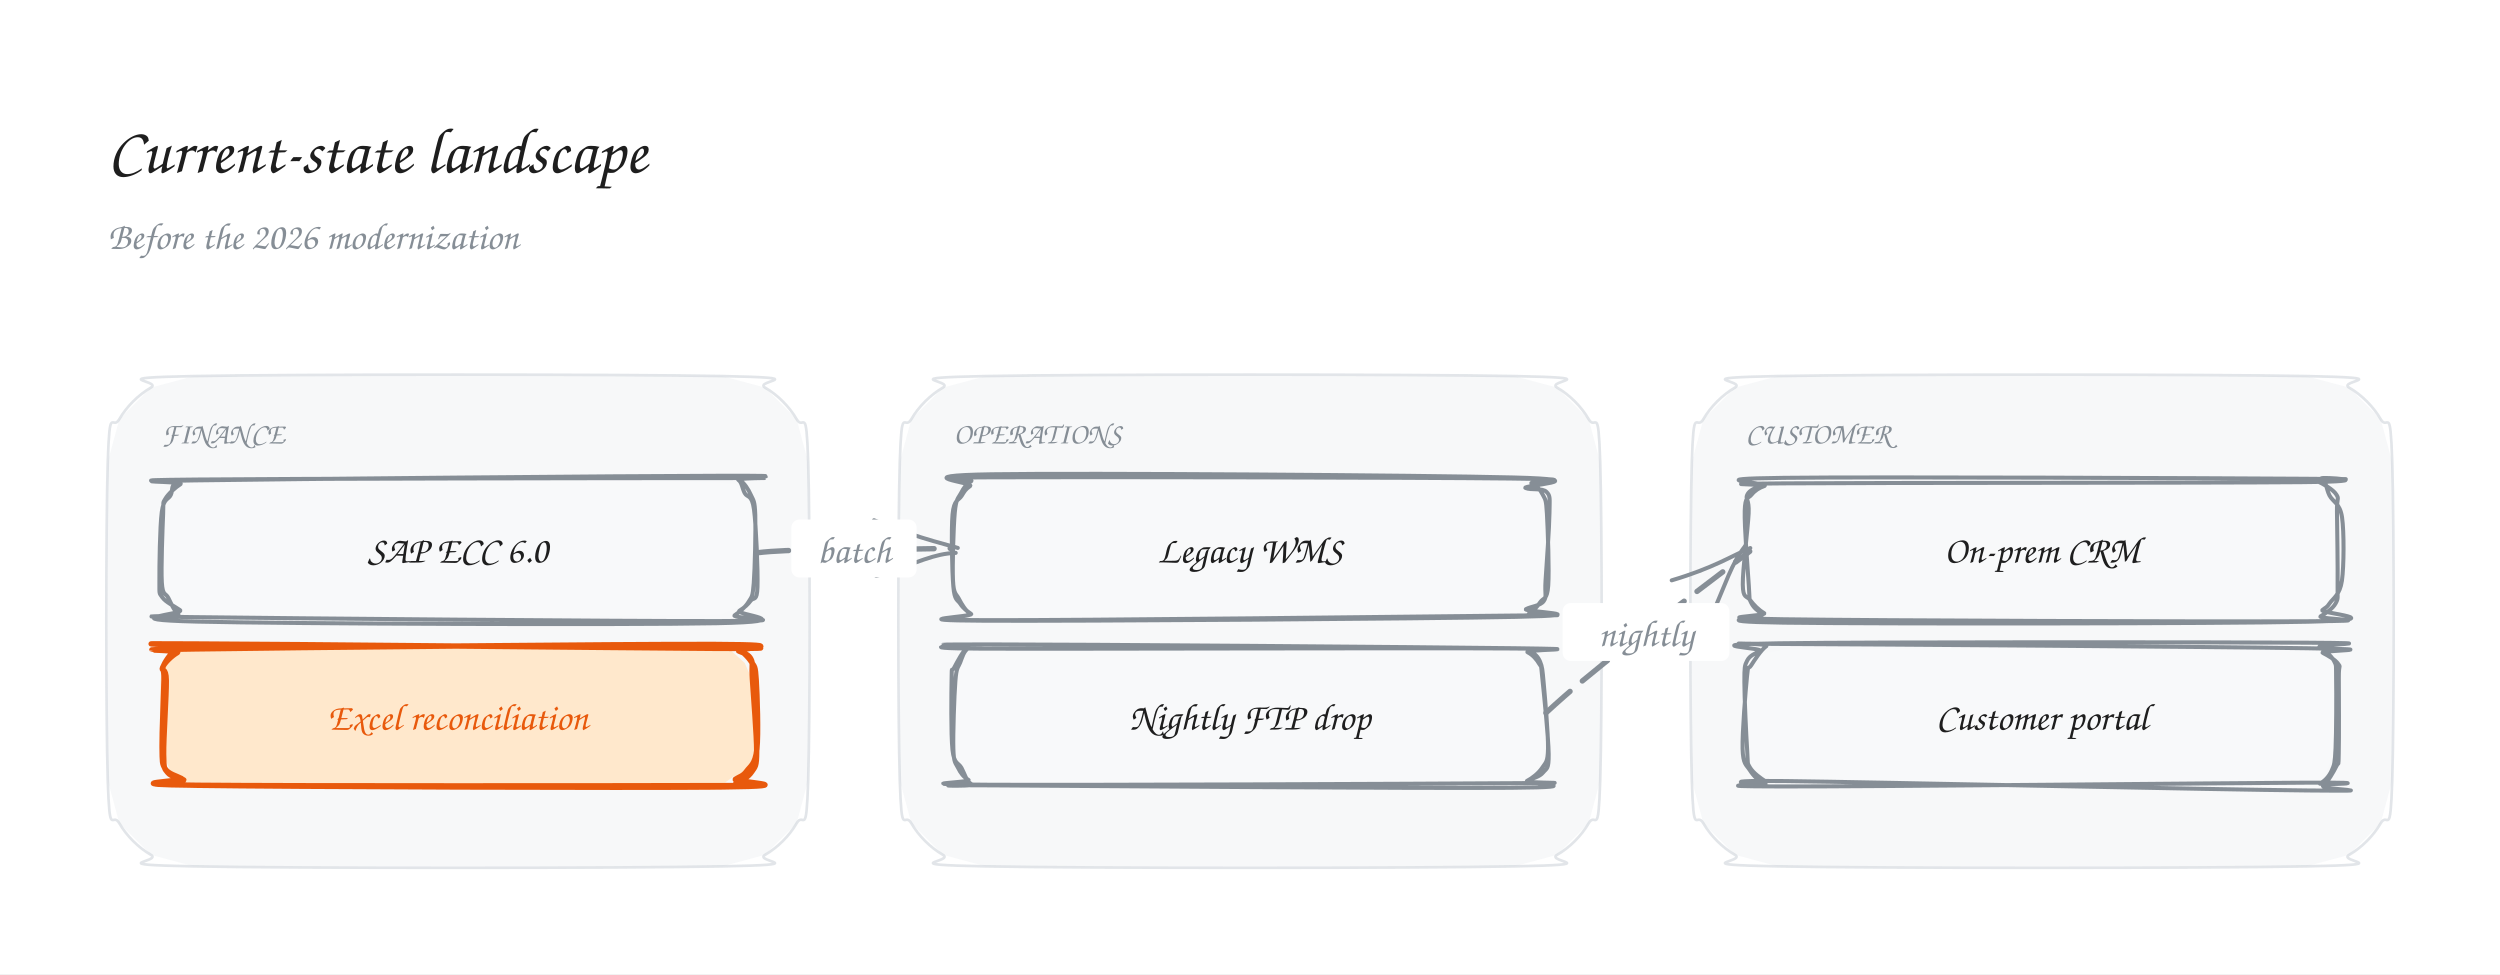
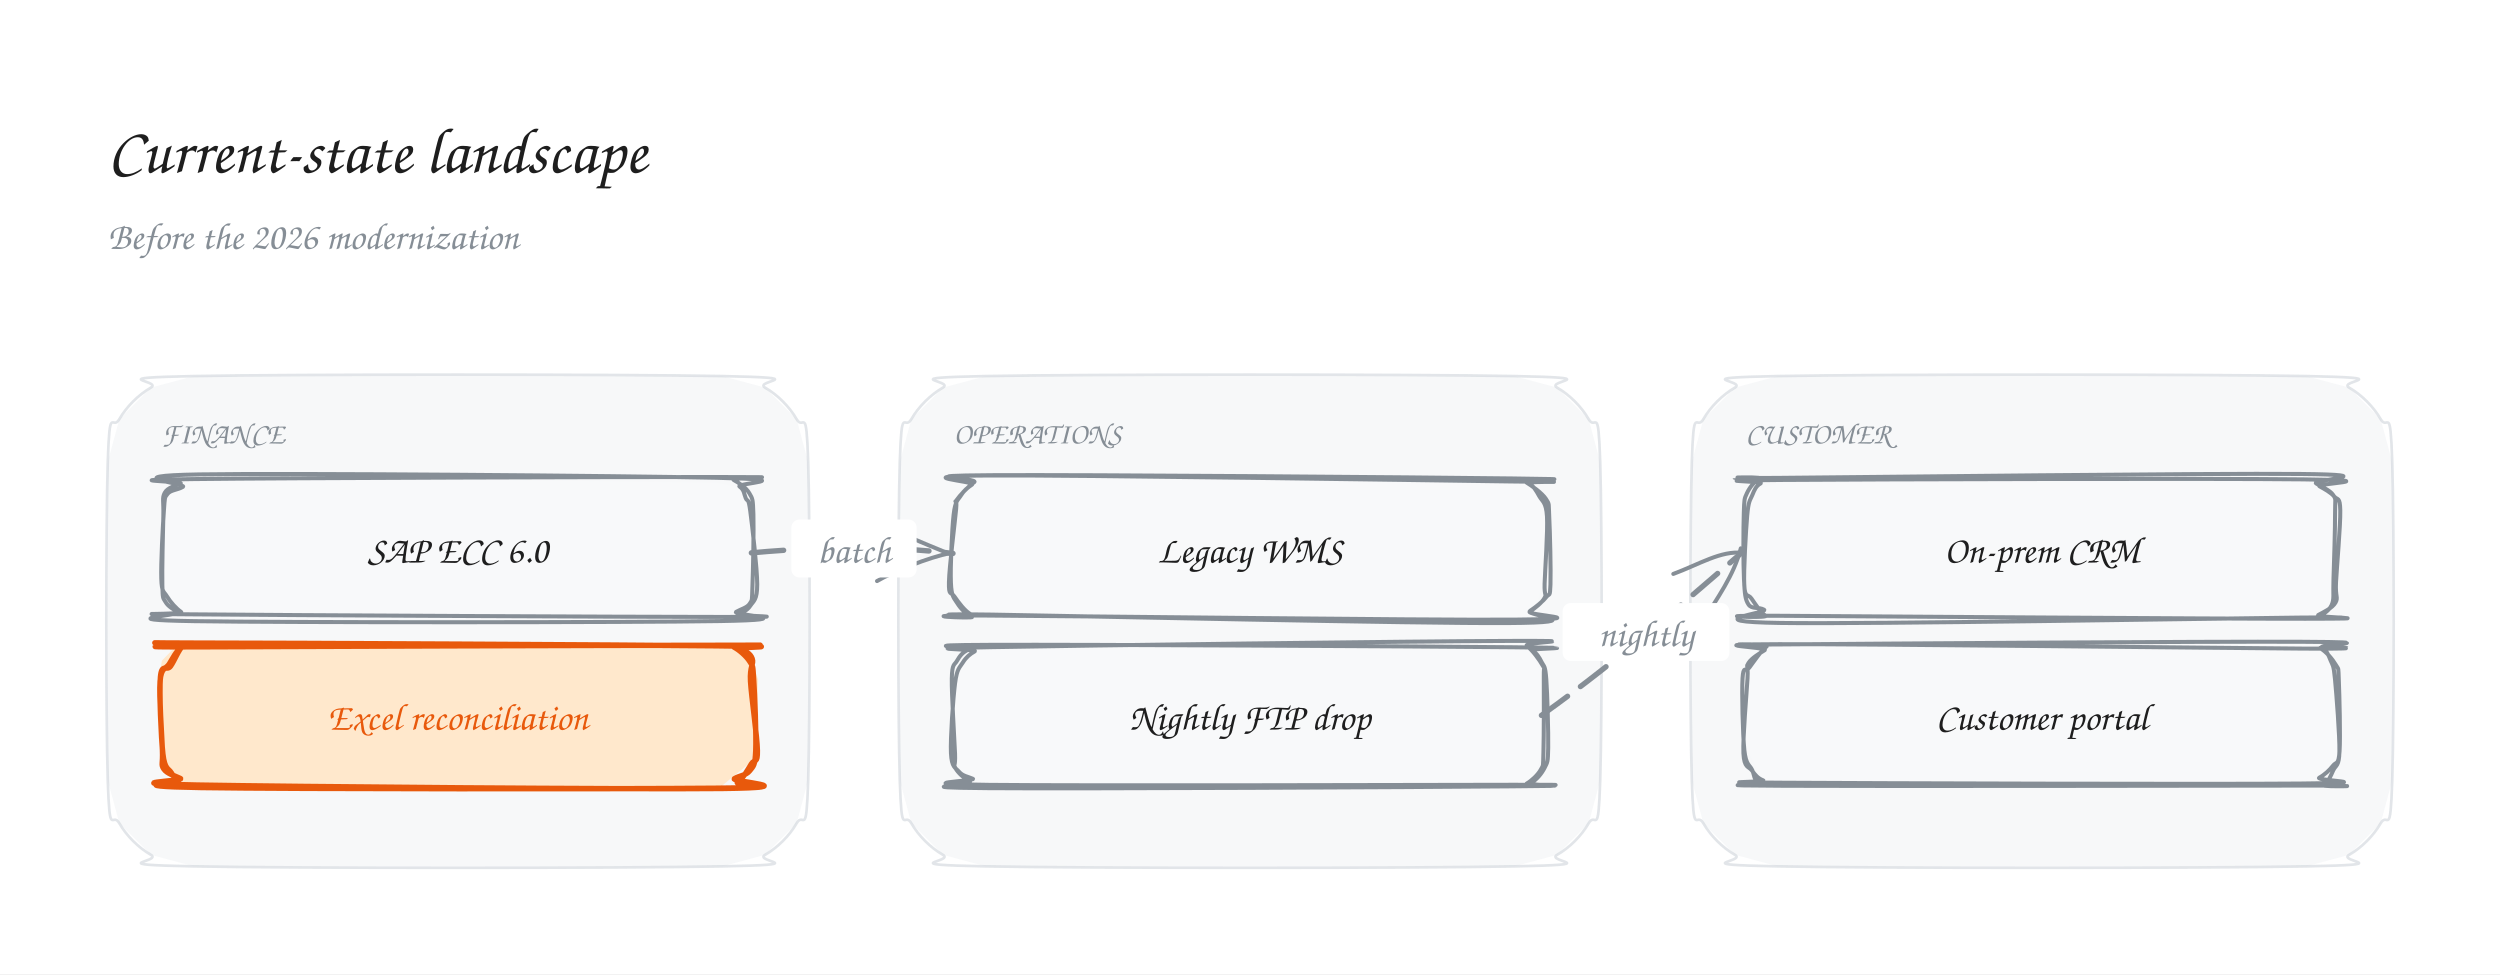
<svg xmlns="http://www.w3.org/2000/svg" width="928.00" height="361.60" viewBox="0 0 928.00 361.60">
  <rect width="928.00" height="361.60" fill="#ffffff" />
  <path d="M 268.00 139.60 L 284.00 143.89 L 295.71 155.60 L 300.00 171.60 L 300.00 289.60 L 295.71 305.60 L 284.00 317.31 L 268.00 321.60 L 72.00 321.60 L 56.00 317.31 L 44.29 305.60 L 40.00 289.60 L 40.00 171.60 L 44.29 155.60 L 56.00 143.89 L 72.00 139.60 Z" fill="#f1f3f5" stroke="none" opacity="0.60" />
  <path d="M 268.00 139.60 C 303.33 140.31, 279.38 141.22, 284.00 143.89 C 288.62 146.55, 293.05 150.98, 295.71 155.60 C 298.38 160.22, 299.29 149.27, 300.00 171.60 C 300.71 193.93, 300.71 267.27, 300.00 289.60 C 299.29 311.93, 298.38 300.98, 295.71 305.60 C 293.05 310.22, 288.62 314.65, 284.00 317.31 C 279.38 319.98, 303.33 320.89, 268.00 321.60 C 232.67 322.31, 107.33 322.31, 72.00 321.60 C 36.67 320.89, 60.62 319.98, 56.00 317.31 C 51.38 314.65, 46.95 310.22, 44.29 305.60 C 41.62 300.98, 40.71 311.93, 40.00 289.60 C 39.29 267.27, 39.29 193.93, 40.00 171.60 C 40.71 149.27, 41.62 160.22, 44.29 155.60 C 46.95 150.98, 51.38 146.55, 56.00 143.89 C 60.62 141.22, 36.67 140.31, 72.00 139.60 C 107.33 138.89, 232.67 138.89, 268.00 139.60 M 268.00 139.60 C 303.33 140.31, 279.38 141.22, 284.00 143.89 C 288.62 146.55, 293.05 150.98, 295.71 155.60 C 298.38 160.22, 299.29 149.27, 300.00 171.60 C 300.71 193.93, 300.71 267.27, 300.00 289.60 C 299.29 311.93, 298.38 300.98, 295.71 305.60 C 293.05 310.22, 288.62 314.65, 284.00 317.31 C 279.38 319.98, 303.33 320.89, 268.00 321.60 C 232.67 322.31, 107.33 322.31, 72.00 321.60 C 36.67 320.89, 60.62 319.98, 56.00 317.31 C 51.38 314.65, 46.95 310.22, 44.29 305.60 C 41.62 300.98, 40.71 311.93, 40.00 289.60 C 39.29 267.27, 39.29 193.93, 40.00 171.60 C 40.71 149.27, 41.62 160.22, 44.29 155.60 C 46.95 150.98, 51.38 146.55, 56.00 143.89 C 60.62 141.22, 36.67 140.31, 72.00 139.60 C 107.33 138.89, 232.67 138.89, 268.00 139.60" stroke="#ced4da" stroke-width="1.0" fill="none" stroke-linecap="round" stroke-linejoin="round" opacity="0.60" />
-   <path d="M 266.38 179.08 L 272.97 179.75 L 277.98 185.29 L 281.20 189.87 L 281.54 216.93 L 279.65 224.83 L 272.50 225.89 L 267.61 228.13 L 72.03 230.29 L 66.64 227.56 L 63.06 225.04 L 58.04 215.10 L 58.28 189.26 L 62.85 183.53 L 65.60 178.34 L 73.90 175.86 Z" fill="#f8f9fa" stroke="none" opacity="1.00" />
-   <path d="M 268.01 176.60 C 301.72 176.57, 272.74 176.96, 274.52 178.14 C 276.31 179.32, 277.73 181.51, 278.70 183.68 C 279.67 185.85, 280.17 185.69, 280.36 191.15 C 280.54 196.62, 280.21 211.10, 279.79 216.47 C 279.38 221.85, 279.05 221.42, 277.87 223.41 C 276.68 225.40, 274.44 227.23, 272.68 228.42 C 270.92 229.61, 300.74 230.43, 267.32 230.54 C 233.90 230.65, 105.68 229.52, 72.16 229.08 C 38.63 228.64, 67.78 229.10, 66.16 227.90 C 64.55 226.71, 63.48 223.86, 62.47 221.91 C 61.45 219.95, 60.39 221.35, 60.07 216.18 C 59.75 211.00, 60.33 196.05, 60.55 190.88 C 60.76 185.70, 60.29 187.01, 61.37 185.15 C 62.45 183.29, 65.20 180.85, 67.02 179.71 C 68.83 178.57, 38.76 178.84, 72.26 178.32 C 105.76 177.80, 234.30 176.63, 268.01 176.60 M 267.92 177.47 C 301.42 177.49, 272.61 177.18, 274.03 178.11 C 275.45 179.03, 275.46 181.20, 276.43 183.03 C 277.41 184.87, 279.09 183.30, 279.88 189.11 C 280.67 194.92, 281.38 212.26, 281.18 217.90 C 280.98 223.55, 279.78 221.51, 278.66 222.98 C 277.54 224.45, 276.57 225.34, 274.45 226.73 C 272.33 228.12, 299.49 230.67, 265.94 231.34 C 232.39 232.01, 106.34 231.55, 73.16 230.74 C 39.97 229.93, 69.00 227.98, 66.84 226.48 C 64.69 224.98, 61.53 223.55, 60.25 221.74 C 58.97 219.92, 59.20 220.86, 59.17 215.59 C 59.13 210.31, 59.34 195.39, 60.05 190.08 C 60.75 184.77, 62.55 185.52, 63.38 183.75 C 64.21 181.99, 63.43 180.44, 65.03 179.48 C 66.64 178.52, 39.20 178.33, 73.02 178.00 C 106.83 177.66, 234.42 177.45, 267.92 177.47" stroke="#868e96" stroke-width="1.5" fill="none" stroke-linecap="round" stroke-linejoin="round" opacity="1.00" />
-   <path d="M 266.73 239.86 L 271.54 241.67 L 276.42 246.07 L 279.45 252.92 L 281.66 278.22 L 279.69 286.79 L 272.40 288.16 L 265.26 293.26 L 71.28 290.46 L 67.43 290.12 L 63.64 287.07 L 59.17 276.87 L 59.58 252.66 L 61.14 245.37 L 65.37 240.68 L 71.78 239.21 Z" fill="#ffe8cc" stroke="none" opacity="1.00" />
-   <path d="M 266.41 240.68 C 299.88 240.91, 270.93 239.57, 273.01 240.40 C 275.08 241.23, 277.59 243.65, 278.88 245.64 C 280.16 247.64, 280.36 246.98, 280.71 252.39 C 281.06 257.80, 281.55 272.47, 280.95 278.12 C 280.35 283.76, 278.45 284.42, 277.12 286.28 C 275.79 288.13, 274.45 288.29, 272.96 289.26 C 271.48 290.24, 301.54 291.74, 268.19 292.11 C 234.84 292.48, 106.30 292.00, 72.84 291.49 C 39.38 290.97, 69.35 290.01, 67.43 289.00 C 65.51 287.98, 62.55 287.31, 61.34 285.40 C 60.13 283.48, 60.24 282.99, 60.16 277.50 C 60.09 272.01, 60.77 257.53, 60.87 252.45 C 60.97 247.36, 59.87 249.03, 60.75 246.98 C 61.62 244.93, 64.24 241.48, 66.14 240.16 C 68.05 238.84, 38.81 238.96, 72.19 239.04 C 105.57 239.13, 232.95 240.46, 266.41 240.68 M 265.35 239.22 C 298.97 239.36, 272.03 240.77, 274.26 241.68 C 276.50 242.59, 277.94 242.94, 278.78 244.69 C 279.62 246.43, 278.94 246.46, 279.29 252.18 C 279.64 257.89, 280.92 273.28, 280.88 279.00 C 280.84 284.71, 280.36 284.50, 279.06 286.48 C 277.76 288.46, 275.16 290.02, 273.08 290.88 C 271.01 291.73, 299.93 291.52, 266.61 291.62 C 233.29 291.72, 106.26 291.83, 73.18 291.48 C 40.11 291.12, 69.98 290.26, 68.16 289.47 C 66.34 288.69, 63.48 288.37, 62.24 286.78 C 61.00 285.20, 60.83 285.66, 60.74 279.96 C 60.66 274.26, 61.80 257.94, 61.73 252.58 C 61.67 247.21, 59.68 249.48, 60.37 247.75 C 61.05 246.03, 63.82 243.38, 65.86 242.24 C 67.89 241.09, 39.32 241.39, 72.57 240.88 C 105.82 240.38, 231.74 239.09, 265.35 239.22" stroke="#e8590c" stroke-width="2.0" fill="none" stroke-linecap="round" stroke-linejoin="round" opacity="1.00" />
+   <path d="M 265.98 179.20 L 273.96 180.85 L 277.94 184.76 L 281.52 190.09 L 281.60 216.85 L 276.85 222.85 L 274.03 227.90 L 268.13 230.67 L 71.10 228.99 L 67.94 228.72 L 61.52 222.39 L 60.68 217.79 L 60.91 191.00 L 60.57 182.90 L 67.15 180.36 L 73.75 176.67 Z" fill="#f8f9fa" stroke="none" opacity="1.00" />
+   <path d="M 267.00 177.07 C 300.39 177.13, 270.50 177.17, 272.36 178.18 C 274.22 179.18, 276.95 180.97, 278.16 183.09 C 279.38 185.21, 279.47 185.10, 279.66 190.87 C 279.85 196.65, 279.53 212.21, 279.30 217.74 C 279.08 223.27, 279.32 222.50, 278.31 224.07 C 277.30 225.64, 275.09 226.06, 273.23 227.14 C 271.38 228.22, 300.71 229.97, 267.18 230.54 C 233.64 231.11, 105.56 231.12, 72.02 230.57 C 38.49 230.02, 67.73 228.42, 65.97 227.23 C 64.21 226.04, 62.40 225.11, 61.45 223.45 C 60.49 221.79, 60.40 222.59, 60.26 217.27 C 60.13 211.96, 60.48 197.29, 60.63 191.56 C 60.78 185.84, 60.08 184.94, 61.15 182.93 C 62.22 180.92, 65.22 180.34, 67.04 179.49 C 68.86 178.64, 38.73 178.23, 72.06 177.83 C 105.39 177.42, 233.62 177.01, 267.00 177.07 M 265.93 177.35 C 299.35 178.10, 272.71 179.35, 274.53 180.61 C 276.34 181.88, 276.17 183.42, 276.83 184.94 C 277.50 186.46, 277.79 184.40, 278.50 189.72 C 279.21 195.05, 281.08 211.06, 281.08 216.92 C 281.08 222.78, 279.72 223.03, 278.50 224.88 C 277.29 226.73, 275.46 227.35, 273.81 228.04 C 272.17 228.73, 302.27 229.01, 268.65 229.01 C 235.04 229.02, 105.71 228.37, 72.14 228.05 C 38.57 227.74, 68.91 228.23, 67.22 227.13 C 65.53 226.03, 63.25 223.49, 62.02 221.44 C 60.80 219.39, 60.06 220.12, 59.87 214.82 C 59.67 209.52, 60.44 194.91, 60.83 189.66 C 61.22 184.41, 61.03 184.81, 62.21 183.32 C 63.38 181.82, 65.94 181.91, 67.91 180.71 C 69.87 179.50, 40.99 176.66, 73.99 176.10 C 106.99 175.54, 232.51 176.60, 265.93 177.35" stroke="#868e96" stroke-width="1.5" fill="none" stroke-linecap="round" stroke-linejoin="round" opacity="1.00" />
+   <path d="M 267.32 239.74 L 275.49 242.11 L 278.71 245.04 L 281.40 252.15 L 280.81 278.60 L 278.16 283.36 L 271.52 288.77 L 266.63 292.82 L 72.22 292.80 L 66.74 289.55 L 61.81 285.48 L 60.92 280.51 L 58.78 252.52 L 60.12 245.21 L 64.59 240.62 L 73.87 239.05 Z" fill="#ffe8cc" stroke="none" opacity="1.00" />
+   <path d="M 266.55 239.52 C 299.65 239.53, 270.45 239.19, 272.41 240.20 C 274.37 241.20, 277.07 243.55, 278.30 245.54 C 279.53 247.52, 279.40 246.56, 279.77 252.09 C 280.14 257.62, 280.77 273.06, 280.52 278.73 C 280.27 284.40, 279.60 284.40, 278.28 286.12 C 276.96 287.84, 274.31 287.96, 272.60 289.05 C 270.90 290.15, 301.30 292.30, 268.07 292.69 C 234.84 293.08, 106.74 292.02, 73.23 291.40 C 39.71 290.78, 69.05 289.96, 66.97 288.96 C 64.90 287.97, 61.90 287.16, 60.78 285.41 C 59.67 283.66, 60.51 283.89, 60.29 278.47 C 60.06 273.04, 59.00 258.18, 59.42 252.85 C 59.85 247.51, 61.53 248.51, 62.84 246.45 C 64.14 244.39, 65.43 241.54, 67.25 240.48 C 69.08 239.43, 40.58 240.27, 73.80 240.11 C 107.01 239.95, 233.45 239.50, 266.55 239.52 M 265.70 239.73 C 299.24 240.09, 272.18 240.07, 274.43 240.86 C 276.68 241.66, 278.53 242.50, 279.22 244.51 C 279.91 246.52, 278.26 247.22, 278.58 252.91 C 278.91 258.60, 281.09 273.54, 281.15 278.64 C 281.21 283.74, 280.16 281.56, 278.93 283.52 C 277.70 285.47, 275.99 288.84, 273.77 290.36 C 271.55 291.87, 298.79 292.25, 265.60 292.58 C 232.42 292.91, 107.87 292.87, 74.66 292.34 C 41.45 291.81, 68.20 290.35, 66.35 289.42 C 64.50 288.50, 64.54 288.39, 63.55 286.79 C 62.57 285.19, 61.14 285.75, 60.47 279.85 C 59.80 273.94, 59.07 256.78, 59.54 251.35 C 60.02 245.93, 61.91 249.25, 63.31 247.29 C 64.72 245.34, 66.32 241.05, 67.97 239.62 C 69.61 238.19, 40.22 238.69, 73.18 238.71 C 106.13 238.72, 232.16 239.37, 265.70 239.73" stroke="#e8590c" stroke-width="2.0" fill="none" stroke-linecap="round" stroke-linejoin="round" opacity="1.00" />
  <path d="M 562.00 139.60 L 578.00 143.89 L 589.71 155.60 L 594.00 171.60 L 594.00 289.60 L 589.71 305.60 L 578.00 317.31 L 562.00 321.60 L 366.00 321.60 L 350.00 317.31 L 338.29 305.60 L 334.00 289.60 L 334.00 171.60 L 338.29 155.60 L 350.00 143.89 L 366.00 139.60 Z" fill="#f1f3f5" stroke="none" opacity="0.60" />
  <path d="M 562.00 139.60 C 597.33 140.31, 573.38 141.22, 578.00 143.89 C 582.62 146.55, 587.05 150.98, 589.71 155.60 C 592.38 160.22, 593.29 149.27, 594.00 171.60 C 594.71 193.93, 594.71 267.27, 594.00 289.60 C 593.29 311.93, 592.38 300.98, 589.71 305.60 C 587.05 310.22, 582.62 314.65, 578.00 317.31 C 573.38 319.98, 597.33 320.89, 562.00 321.60 C 526.67 322.31, 401.33 322.31, 366.00 321.60 C 330.67 320.89, 354.62 319.98, 350.00 317.31 C 345.38 314.65, 340.95 310.22, 338.29 305.60 C 335.62 300.98, 334.71 311.93, 334.00 289.60 C 333.29 267.27, 333.29 193.93, 334.00 171.60 C 334.71 149.27, 335.62 160.22, 338.29 155.60 C 340.95 150.98, 345.38 146.55, 350.00 143.89 C 354.62 141.22, 330.67 140.31, 366.00 139.60 C 401.33 138.89, 526.67 138.89, 562.00 139.60 M 562.00 139.60 C 597.33 140.31, 573.38 141.22, 578.00 143.89 C 582.62 146.55, 587.05 150.98, 589.71 155.60 C 592.38 160.22, 593.29 149.27, 594.00 171.60 C 594.71 193.93, 594.71 267.27, 594.00 289.60 C 593.29 311.93, 592.38 300.98, 589.71 305.60 C 587.05 310.22, 582.62 314.65, 578.00 317.31 C 573.38 319.98, 597.33 320.89, 562.00 321.60 C 526.67 322.31, 401.33 322.31, 366.00 321.60 C 330.67 320.89, 354.62 319.98, 350.00 317.31 C 345.38 314.65, 340.95 310.22, 338.29 305.60 C 335.62 300.98, 334.71 311.93, 334.00 289.60 C 333.29 267.27, 333.29 193.93, 334.00 171.60 C 334.71 149.27, 335.62 160.22, 338.29 155.60 C 340.95 150.98, 345.38 146.55, 350.00 143.89 C 354.62 141.22, 330.67 140.31, 366.00 139.60 C 401.33 138.89, 526.67 138.89, 562.00 139.60" stroke="#ced4da" stroke-width="1.0" fill="none" stroke-linecap="round" stroke-linejoin="round" opacity="0.60" />
-   <path d="M 562.58 176.09 L 569.13 177.56 L 573.55 184.44 L 573.74 190.52 L 572.87 216.70 L 571.44 224.43 L 569.03 228.34 L 559.98 229.69 L 365.60 229.15 L 361.76 228.12 L 355.22 223.94 L 355.22 214.89 L 353.69 189.84 L 356.91 185.14 L 359.32 178.40 L 367.50 177.38 Z" fill="#f8f9fa" stroke="none" opacity="1.00" />
-   <path d="M 560.14 177.62 C 593.57 178.00, 566.43 178.44, 568.52 179.45 C 570.61 180.45, 571.74 181.78, 572.69 183.67 C 573.64 185.56, 573.89 185.16, 574.22 190.79 C 574.55 196.41, 575.11 211.94, 574.70 217.40 C 574.29 222.85, 572.97 221.75, 571.76 223.50 C 570.55 225.26, 569.02 227.10, 567.42 227.93 C 565.81 228.77, 595.64 228.11, 562.13 228.49 C 528.61 228.87, 400.00 230.31, 366.33 230.21 C 332.67 230.11, 361.84 229.19, 360.12 227.88 C 358.40 226.57, 357.05 224.42, 355.99 222.35 C 354.93 220.27, 354.01 220.78, 353.75 215.43 C 353.49 210.09, 353.92 195.68, 354.41 190.29 C 354.90 184.90, 355.68 185.03, 356.70 183.08 C 357.72 181.13, 358.67 179.59, 360.54 178.61 C 362.41 177.62, 334.65 177.34, 367.92 177.18 C 401.19 177.01, 526.71 177.24, 560.14 177.62 M 561.89 177.24 C 594.91 178.09, 564.24 180.25, 566.27 181.14 C 568.30 182.03, 572.58 181.06, 574.06 182.59 C 575.55 184.11, 575.23 184.78, 575.17 190.26 C 575.11 195.74, 574.07 210.00, 573.71 215.48 C 573.35 220.96, 574.25 221.36, 573.03 223.13 C 571.82 224.90, 568.15 225.14, 566.43 226.12 C 564.71 227.09, 596.22 228.26, 562.71 228.98 C 529.21 229.69, 399.09 230.60, 365.38 230.41 C 331.67 230.23, 361.96 228.93, 360.48 227.88 C 358.99 226.84, 357.58 225.87, 356.48 224.16 C 355.37 222.45, 354.35 223.17, 353.87 217.63 C 353.39 212.08, 353.07 196.49, 353.59 190.90 C 354.10 185.30, 355.88 185.81, 356.96 184.06 C 358.05 182.32, 358.24 181.76, 360.11 180.42 C 361.98 179.09, 334.55 176.58, 368.18 176.05 C 401.82 175.52, 528.88 176.39, 561.89 177.24" stroke="#868e96" stroke-width="1.5" fill="none" stroke-linecap="round" stroke-linejoin="round" opacity="1.00" />
-   <path d="M 562.93 241.44 L 568.36 242.16 L 571.46 247.83 L 575.01 252.30 L 572.75 280.32 L 573.43 286.89 L 566.79 291.76 L 559.31 290.76 L 366.56 290.43 L 360.94 291.23 L 356.08 284.64 L 354.60 280.02 L 352.43 252.13 L 354.60 247.91 L 361.16 242.11 L 367.31 240.09 Z" fill="#f8f9fa" stroke="none" opacity="1.00" />
-   <path d="M 562.14 240.62 C 595.71 241.07, 566.57 241.03, 568.16 241.86 C 569.75 242.70, 570.88 243.66, 571.69 245.64 C 572.50 247.61, 572.54 248.35, 573.03 253.71 C 573.52 259.08, 574.72 272.63, 574.63 277.84 C 574.53 283.05, 573.77 282.97, 572.47 284.98 C 571.16 286.99, 568.69 288.93, 566.80 289.88 C 564.91 290.84, 594.50 290.48, 561.14 290.72 C 527.78 290.95, 400.26 291.50, 366.65 291.29 C 333.03 291.08, 361.31 290.52, 359.47 289.47 C 357.64 288.42, 356.55 286.91, 355.62 285.00 C 354.69 283.10, 354.05 283.38, 353.89 278.01 C 353.72 272.65, 354.21 258.15, 354.64 252.81 C 355.06 247.47, 355.60 248.00, 356.41 245.97 C 357.21 243.93, 357.74 241.72, 359.46 240.59 C 361.18 239.46, 332.95 239.19, 366.73 239.20 C 400.51 239.20, 528.57 240.18, 562.14 240.62 M 559.67 240.71 C 593.29 240.93, 565.08 241.15, 567.03 242.11 C 568.99 243.07, 570.48 244.88, 571.39 246.47 C 572.30 248.06, 571.93 246.07, 572.50 251.64 C 573.08 257.22, 574.81 274.07, 574.87 279.92 C 574.92 285.77, 574.13 285.09, 572.82 286.73 C 571.51 288.38, 569.01 288.84, 567.00 289.79 C 564.98 290.74, 593.80 292.14, 560.74 292.43 C 527.68 292.72, 401.99 291.75, 368.65 291.53 C 335.30 291.31, 362.61 292.19, 360.65 291.11 C 358.70 290.03, 358.09 287.19, 356.91 285.05 C 355.72 282.92, 354.17 283.87, 353.56 278.31 C 352.95 272.76, 353.13 256.79, 353.24 251.70 C 353.35 246.62, 353.18 249.73, 354.21 247.79 C 355.25 245.85, 357.57 241.23, 359.43 240.06 C 361.29 238.89, 331.99 240.68, 365.36 240.79 C 398.74 240.90, 526.06 240.49, 559.67 240.71" stroke="#868e96" stroke-width="1.5" fill="none" stroke-linecap="round" stroke-linejoin="round" opacity="1.00" />
+   <path d="M 559.29 179.52 L 567.27 179.53 L 573.07 184.27 L 573.66 191.39 L 572.75 216.36 L 570.94 222.72 L 567.78 229.58 L 559.53 229.83 L 367.62 229.71 L 360.41 227.02 L 357.71 225.07 L 352.53 218.56 L 355.52 189.95 L 356.82 183.28 L 360.00 180.64 L 368.27 175.97 Z" fill="#f8f9fa" stroke="none" opacity="1.00" />
+   <path d="M 560.45 178.71 C 593.82 179.19, 565.57 178.47, 567.39 179.38 C 569.20 180.28, 570.22 182.09, 571.36 184.15 C 572.50 186.20, 573.91 186.28, 574.24 191.69 C 574.57 197.10, 573.52 211.55, 573.36 216.60 C 573.21 221.65, 574.22 220.26, 573.30 222.00 C 572.38 223.75, 569.76 225.73, 567.86 227.06 C 565.96 228.40, 595.52 229.77, 561.92 230.01 C 528.31 230.25, 399.74 228.66, 366.22 228.49 C 332.70 228.32, 362.59 229.74, 360.78 228.99 C 358.98 228.24, 356.70 226.12, 355.40 223.99 C 354.09 221.86, 353.20 221.70, 352.97 216.20 C 352.74 210.71, 353.36 196.41, 353.99 191.02 C 354.62 185.63, 355.59 185.71, 356.73 183.85 C 357.88 181.99, 359.11 181.08, 360.85 179.86 C 362.59 178.63, 333.91 176.69, 367.18 176.50 C 400.44 176.31, 527.08 178.24, 560.45 178.71 M 561.40 177.60 C 594.44 178.04, 564.42 177.75, 566.49 179.01 C 568.57 180.28, 572.41 183.02, 573.84 185.18 C 575.27 187.35, 574.80 186.71, 575.08 192.01 C 575.36 197.32, 575.72 212.07, 575.53 217.01 C 575.34 221.95, 575.20 220.03, 573.94 221.66 C 572.67 223.29, 570.30 225.19, 567.93 226.79 C 565.55 228.40, 592.98 231.06, 559.69 231.28 C 526.40 231.50, 401.39 228.66, 368.21 228.14 C 335.02 227.62, 362.90 229.27, 360.58 228.15 C 358.26 227.03, 355.69 223.46, 354.30 221.44 C 352.91 219.43, 352.15 221.48, 352.25 216.07 C 352.35 210.66, 354.44 194.06, 354.91 188.99 C 355.38 183.92, 353.96 187.32, 355.08 185.65 C 356.20 183.98, 359.43 180.53, 361.63 178.99 C 363.82 177.45, 334.95 176.62, 368.24 176.39 C 401.54 176.16, 528.36 177.17, 561.40 177.60" stroke="#868e96" stroke-width="1.5" fill="none" stroke-linecap="round" stroke-linejoin="round" opacity="1.00" />
+   <path d="M 559.44 239.98 L 569.48 240.43 L 570.30 246.39 L 573.86 252.62 L 572.41 276.87 L 570.76 285.03 L 568.30 291.60 L 562.91 292.85 L 367.43 291.29 L 361.53 288.83 L 356.25 285.70 L 353.81 277.21 L 352.18 251.11 L 356.89 244.31 L 359.10 240.32 L 367.89 237.96 Z" fill="#f8f9fa" stroke="none" opacity="1.00" />
+   <path d="M 561.52 240.26 C 594.94 240.61, 566.85 240.51, 568.64 241.43 C 570.43 242.36, 571.39 244.02, 572.28 245.81 C 573.17 247.59, 573.58 246.84, 573.98 252.14 C 574.38 257.44, 574.79 272.14, 574.69 277.61 C 574.59 283.08, 574.45 282.79, 573.38 284.97 C 572.30 287.14, 570.37 289.49, 568.24 290.64 C 566.11 291.80, 594.22 291.57, 560.61 291.89 C 526.99 292.21, 399.99 292.84, 366.55 292.56 C 333.11 292.28, 361.95 291.46, 359.96 290.21 C 357.98 288.97, 355.55 286.84, 354.64 285.09 C 353.73 283.34, 354.73 285.26, 354.51 279.72 C 354.29 274.18, 353.19 257.59, 353.31 251.85 C 353.44 246.10, 354.24 247.04, 355.26 245.25 C 356.28 243.47, 357.31 242.13, 359.44 241.15 C 361.58 240.17, 334.39 239.51, 368.07 239.36 C 401.75 239.22, 528.09 239.92, 561.52 240.26 M 560.22 237.91 C 593.40 237.83, 564.69 238.24, 566.76 239.76 C 568.83 241.28, 571.58 245.12, 572.63 247.03 C 573.68 248.93, 573.02 245.83, 573.06 251.20 C 573.11 256.56, 573.10 273.48, 572.92 279.22 C 572.73 284.97, 572.99 283.73, 571.95 285.67 C 570.92 287.61, 568.41 289.92, 566.70 290.86 C 564.99 291.80, 594.96 291.23, 561.68 291.31 C 528.41 291.39, 400.48 291.71, 367.06 291.34 C 333.63 290.96, 362.96 289.88, 361.12 289.08 C 359.29 288.27, 357.39 288.10, 356.04 286.51 C 354.68 284.92, 353.25 285.01, 352.99 279.53 C 352.74 274.04, 353.79 259.22, 354.52 253.62 C 355.26 248.03, 356.18 247.92, 357.39 245.95 C 358.61 243.98, 360.10 242.74, 361.82 241.79 C 363.54 240.84, 334.63 240.88, 367.70 240.23 C 400.76 239.59, 527.04 237.99, 560.22 237.91" stroke="#868e96" stroke-width="1.5" fill="none" stroke-linecap="round" stroke-linejoin="round" opacity="1.00" />
  <path d="M 856.00 139.60 L 872.00 143.89 L 883.71 155.60 L 888.00 171.60 L 888.00 289.60 L 883.71 305.60 L 872.00 317.31 L 856.00 321.60 L 660.00 321.60 L 644.00 317.31 L 632.29 305.60 L 628.00 289.60 L 628.00 171.60 L 632.29 155.60 L 644.00 143.89 L 660.00 139.60 Z" fill="#f1f3f5" stroke="none" opacity="0.60" />
  <path d="M 856.00 139.60 C 891.33 140.31, 867.38 141.22, 872.00 143.89 C 876.62 146.55, 881.05 150.98, 883.71 155.60 C 886.38 160.22, 887.29 149.27, 888.00 171.60 C 888.71 193.93, 888.71 267.27, 888.00 289.60 C 887.29 311.93, 886.38 300.98, 883.71 305.60 C 881.05 310.22, 876.62 314.65, 872.00 317.31 C 867.38 319.98, 891.33 320.89, 856.00 321.60 C 820.67 322.31, 695.33 322.31, 660.00 321.60 C 624.67 320.89, 648.62 319.98, 644.00 317.31 C 639.38 314.65, 634.95 310.22, 632.29 305.60 C 629.62 300.98, 628.71 311.93, 628.00 289.60 C 627.29 267.27, 627.29 193.93, 628.00 171.60 C 628.71 149.27, 629.62 160.22, 632.29 155.60 C 634.95 150.98, 639.38 146.55, 644.00 143.89 C 648.62 141.22, 624.67 140.31, 660.00 139.60 C 695.33 138.89, 820.67 138.89, 856.00 139.60 M 856.00 139.60 C 891.33 140.31, 867.38 141.22, 872.00 143.89 C 876.62 146.55, 881.05 150.98, 883.71 155.60 C 886.38 160.22, 887.29 149.27, 888.00 171.60 C 888.71 193.93, 888.71 267.27, 888.00 289.60 C 887.29 311.93, 886.38 300.98, 883.71 305.60 C 881.05 310.22, 876.62 314.65, 872.00 317.31 C 867.38 319.98, 891.33 320.89, 856.00 321.60 C 820.67 322.31, 695.33 322.31, 660.00 321.60 C 624.67 320.89, 648.62 319.98, 644.00 317.31 C 639.38 314.65, 634.95 310.22, 632.29 305.60 C 629.62 300.98, 628.71 311.93, 628.00 289.60 C 627.29 267.27, 627.29 193.93, 628.00 171.60 C 628.71 149.27, 629.62 160.22, 632.29 155.60 C 634.95 150.98, 639.38 146.55, 644.00 143.89 C 648.62 141.22, 624.67 140.31, 660.00 139.60 C 695.33 138.89, 820.67 138.89, 856.00 139.60" stroke="#ced4da" stroke-width="1.0" fill="none" stroke-linecap="round" stroke-linejoin="round" opacity="0.60" />
-   <path d="M 854.30 178.60 L 862.41 178.11 L 867.41 185.84 L 868.86 190.15 L 866.06 216.76 L 867.69 222.50 L 863.22 228.42 L 856.20 229.56 L 662.10 228.07 L 653.54 226.98 L 650.21 221.72 L 648.10 217.57 L 649.35 191.57 L 651.53 185.93 L 655.05 178.04 L 660.82 177.84 Z" fill="#f8f9fa" stroke="none" opacity="1.00" />
-   <path d="M 855.11 177.71 C 888.15 177.94, 858.39 177.74, 860.41 178.71 C 862.43 179.68, 866.05 181.67, 867.23 183.54 C 868.41 185.42, 867.40 184.43, 867.48 189.95 C 867.56 195.48, 867.80 211.04, 867.72 216.70 C 867.64 222.36, 868.06 221.91, 867.01 223.92 C 865.95 225.94, 863.27 227.66, 861.40 228.78 C 859.53 229.90, 889.03 230.44, 855.80 230.62 C 822.58 230.80, 695.56 230.37, 662.06 229.87 C 628.56 229.36, 656.89 228.76, 654.82 227.57 C 652.75 226.38, 650.96 224.48, 649.64 222.73 C 648.33 220.97, 647.01 222.37, 646.92 217.02 C 646.83 211.67, 648.82 196.18, 649.09 190.63 C 649.37 185.07, 647.78 185.43, 648.56 183.69 C 649.34 181.94, 651.50 181.22, 653.77 180.16 C 656.04 179.11, 628.64 177.78, 662.20 177.37 C 695.75 176.96, 822.08 177.49, 855.11 177.71 M 854.15 178.98 C 887.38 178.68, 860.02 176.81, 861.78 177.64 C 863.55 178.46, 863.46 181.53, 864.72 183.93 C 865.99 186.33, 868.61 186.78, 869.37 192.06 C 870.14 197.33, 870.09 210.25, 869.32 215.57 C 868.55 220.88, 865.98 222.13, 864.77 223.94 C 863.56 225.76, 863.38 225.33, 862.06 226.47 C 860.74 227.61, 890.14 230.00, 856.83 230.78 C 823.52 231.56, 695.96 231.60, 662.20 231.13 C 628.45 230.65, 656.30 229.16, 654.27 227.92 C 652.24 226.69, 650.87 225.46, 650.02 223.71 C 649.17 221.95, 649.55 223.08, 649.16 217.39 C 648.76 211.71, 647.47 195.25, 647.64 189.62 C 647.81 184.00, 648.94 185.18, 650.17 183.64 C 651.40 182.10, 652.96 181.09, 655.00 180.39 C 657.05 179.69, 629.24 179.66, 662.44 179.42 C 695.63 179.18, 820.93 179.28, 854.15 178.98" stroke="#868e96" stroke-width="1.5" fill="none" stroke-linecap="round" stroke-linejoin="round" opacity="1.00" />
-   <path d="M 853.50 239.72 L 860.17 240.75 L 865.28 244.83 L 867.51 252.72 L 867.25 279.46 L 864.53 283.81 L 862.66 289.16 L 853.77 292.99 L 660.89 291.80 L 655.45 290.59 L 651.45 286.15 L 646.93 280.23 L 646.07 253.27 L 648.72 245.46 L 654.07 242.59 L 662.53 241.11 Z" fill="#f8f9fa" stroke="none" opacity="1.00" />
-   <path d="M 856.18 238.57 C 889.64 238.80, 859.30 239.03, 861.00 240.15 C 862.69 241.27, 865.34 243.31, 866.37 245.30 C 867.40 247.29, 867.07 246.68, 867.17 252.09 C 867.27 257.50, 867.23 272.09, 866.96 277.75 C 866.68 283.40, 866.50 283.86, 865.53 286.04 C 864.57 288.21, 862.85 290.05, 861.17 290.80 C 859.49 291.55, 888.79 290.34, 855.44 290.53 C 822.09 290.71, 694.39 292.00, 661.06 291.93 C 627.74 291.86, 657.40 291.27, 655.49 290.11 C 653.59 288.94, 650.77 286.88, 649.61 284.94 C 648.46 283.01, 648.90 283.82, 648.55 278.50 C 648.20 273.18, 647.50 258.59, 647.51 253.03 C 647.51 247.48, 647.59 247.08, 648.57 245.18 C 649.55 243.27, 651.43 242.66, 653.37 241.60 C 655.32 240.53, 626.43 239.30, 660.23 238.79 C 694.04 238.29, 822.72 238.35, 856.18 238.57 M 856.50 240.63 C 889.96 241.18, 860.29 241.37, 862.21 242.35 C 864.12 243.32, 866.98 244.95, 867.97 246.48 C 868.96 248.01, 868.14 245.98, 868.17 251.53 C 868.20 257.07, 868.29 274.28, 868.14 279.76 C 867.99 285.24, 868.23 282.40, 867.27 284.38 C 866.31 286.37, 864.13 290.16, 862.37 291.67 C 860.61 293.17, 889.96 293.71, 856.69 293.42 C 823.41 293.13, 696.30 290.34, 662.73 289.93 C 629.17 289.52, 657.48 291.64, 655.28 290.97 C 653.08 290.30, 650.94 288.06, 649.54 285.89 C 648.13 283.72, 647.03 283.75, 646.85 277.96 C 646.68 272.16, 647.96 256.27, 648.49 251.11 C 649.02 245.95, 648.82 248.88, 650.02 247.00 C 651.21 245.13, 653.76 241.17, 655.66 239.85 C 657.56 238.52, 627.93 238.91, 661.40 239.04 C 694.87 239.17, 823.03 240.08, 856.50 240.63" stroke="#868e96" stroke-width="1.5" fill="none" stroke-linecap="round" stroke-linejoin="round" opacity="1.00" />
-   <path d="M 280.76 205.23 C 294.17 203.58, 310.47 204.43, 353.47 203.55" stroke="#868e96" stroke-width="2.0" fill="none" stroke-linecap="round" stroke-linejoin="round" stroke-dasharray="12.0,6.0" opacity="1.00" />
-   <path d="M 354.76 205.23 C 346.70 205.53, 341.54 208.54, 325.27 213.81 M 355.53 203.39 C 342.94 200.01, 332.39 196.64, 324.43 193.11" stroke="#868e96" stroke-width="1.5" fill="none" stroke-linecap="round" stroke-linejoin="round" opacity="1.00" />
-   <path d="M 573.84 264.64 C 591.02 248.69, 611.69 233.45, 649.49 204.67" stroke="#868e96" stroke-width="2.0" fill="none" stroke-linecap="round" stroke-linejoin="round" stroke-dasharray="12.0,6.0" opacity="1.00" />
-   <path d="M 647.84 202.64 C 642.69 209.18, 640.79 216.26, 634.47 230.64 M 649.71 203.43 C 642.71 206.37, 636.20 210.77, 620.54 215.42" stroke="#868e96" stroke-width="1.5" fill="none" stroke-linecap="round" stroke-linejoin="round" opacity="1.00" />
+   <path d="M 853.80 178.93 L 861.18 179.80 L 864.73 183.08 L 868.52 189.53 L 868.10 218.07 L 867.63 223.05 L 860.68 228.93 L 854.99 231.58 L 659.75 229.04 L 654.23 226.76 L 651.18 222.80 L 649.47 216.67 L 649.42 189.00 L 649.43 182.36 L 654.93 180.89 L 659.40 179.27 Z" fill="#f8f9fa" stroke="none" opacity="1.00" />
+   <path d="M 854.87 177.94 C 888.20 178.34, 859.08 179.46, 861.01 180.51 C 862.94 181.57, 865.19 182.80, 866.47 184.30 C 867.75 185.80, 868.60 184.23, 868.71 189.52 C 868.82 194.82, 867.43 210.40, 867.13 216.09 C 866.83 221.78, 868.04 221.63, 866.94 223.67 C 865.84 225.70, 862.38 227.30, 860.52 228.30 C 858.66 229.30, 889.09 229.63, 855.77 229.68 C 822.45 229.72, 694.02 228.77, 660.62 228.58 C 627.23 228.40, 657.13 229.63, 655.39 228.56 C 653.64 227.49, 651.46 224.08, 650.14 222.17 C 648.82 220.27, 647.73 222.27, 647.47 217.13 C 647.20 212.00, 648.07 196.90, 648.56 191.35 C 649.06 185.80, 649.59 185.83, 650.43 183.84 C 651.26 181.86, 651.78 180.40, 653.55 179.45 C 655.33 178.51, 627.50 178.41, 661.06 178.16 C 694.61 177.90, 821.55 177.55, 854.87 177.94 M 854.02 175.94 C 887.26 176.28, 857.71 178.13, 859.72 179.43 C 861.73 180.74, 864.91 181.94, 866.09 183.76 C 867.27 185.57, 866.76 185.10, 866.78 190.31 C 866.80 195.53, 866.41 209.32, 866.19 215.05 C 865.97 220.77, 866.56 222.30, 865.48 224.66 C 864.39 227.02, 861.71 228.43, 859.70 229.20 C 857.69 229.96, 886.54 228.91, 853.41 229.25 C 820.28 229.59, 694.00 231.73, 660.90 231.24 C 627.81 230.75, 656.79 227.47, 654.82 226.32 C 652.84 225.18, 650.29 226.28, 649.04 224.38 C 647.80 222.48, 647.65 220.57, 647.36 214.92 C 647.07 209.26, 647.12 195.76, 647.30 190.46 C 647.48 185.16, 647.46 185.24, 648.45 183.10 C 649.44 180.96, 651.27 178.58, 653.24 177.63 C 655.21 176.68, 626.82 177.67, 660.29 177.39 C 693.75 177.11, 820.78 175.60, 854.02 175.94" stroke="#868e96" stroke-width="1.5" fill="none" stroke-linecap="round" stroke-linejoin="round" opacity="1.00" />
+   <path d="M 854.03 239.09 L 860.69 239.80 L 866.43 244.10 L 868.36 252.03 L 868.29 280.18 L 868.07 285.69 L 862.82 289.61 L 855.90 292.88 L 662.58 291.75 L 652.92 289.77 L 651.55 283.60 L 648.56 278.63 L 647.16 253.23 L 650.65 246.34 L 655.66 241.78 L 659.47 239.85 Z" fill="#f8f9fa" stroke="none" opacity="1.00" />
+   <path d="M 854.87 240.76 C 888.37 241.02, 859.26 239.64, 861.29 240.66 C 863.33 241.67, 865.95 244.85, 867.09 246.84 C 868.24 248.82, 867.94 247.24, 868.17 252.58 C 868.39 257.93, 868.81 273.62, 868.44 278.90 C 868.08 284.18, 867.25 282.61, 865.99 284.24 C 864.73 285.87, 862.92 287.59, 860.90 288.69 C 858.88 289.79, 887.00 290.54, 853.86 290.85 C 820.72 291.16, 695.29 290.75, 662.06 290.55 C 628.83 290.35, 656.44 290.42, 654.49 289.67 C 652.53 288.92, 651.57 287.73, 650.35 286.05 C 649.13 284.37, 647.44 285.30, 647.16 279.59 C 646.88 273.87, 648.37 257.35, 648.68 251.77 C 648.99 246.18, 647.97 247.84, 649.04 246.10 C 650.10 244.36, 653.17 242.50, 655.06 241.34 C 656.94 240.18, 627.03 239.22, 660.34 239.12 C 693.64 239.03, 821.38 240.51, 854.87 240.76 M 854.63 238.23 C 888.07 238.40, 860.19 239.10, 861.94 240.26 C 863.69 241.41, 864.32 243.18, 865.12 245.16 C 865.92 247.14, 866.20 246.49, 866.75 252.12 C 867.29 257.75, 868.50 273.28, 868.39 278.92 C 868.28 284.56, 867.09 283.87, 866.10 285.95 C 865.11 288.03, 864.30 290.45, 862.44 291.40 C 860.58 292.34, 888.31 291.56, 854.94 291.61 C 821.58 291.66, 695.94 291.87, 662.26 291.68 C 628.59 291.49, 654.88 291.42, 652.90 290.45 C 650.93 289.48, 651.31 287.83, 650.41 285.83 C 649.51 283.84, 648.10 284.14, 647.50 278.47 C 646.91 272.80, 646.51 256.94, 646.83 251.81 C 647.15 246.68, 647.93 249.69, 649.42 247.72 C 650.91 245.74, 653.80 241.40, 655.78 239.98 C 657.76 238.56, 628.16 239.50, 661.30 239.21 C 694.44 238.92, 821.19 238.05, 854.63 238.23" stroke="#868e96" stroke-width="1.5" fill="none" stroke-linecap="round" stroke-linejoin="round" opacity="1.00" />
+   <path d="M 278.91 205.23 C 310.98 202.20, 337.93 203.43, 353.74 205.43" stroke="#868e96" stroke-width="2.0" fill="none" stroke-linecap="round" stroke-linejoin="round" stroke-dasharray="12.0,6.0" opacity="1.00" />
+   <path d="M 352.91 205.23 C 344.68 206.93, 331.43 212.20, 325.55 215.69 M 352.22 205.50 C 342.01 201.44, 331.76 196.67, 325.14 194.53" stroke="#868e96" stroke-width="1.5" fill="none" stroke-linecap="round" stroke-linejoin="round" opacity="1.00" />
+   <path d="M 572.18 265.54 C 602.87 243.67, 629.41 219.76, 647.24 204.55" stroke="#868e96" stroke-width="2.0" fill="none" stroke-linecap="round" stroke-linejoin="round" stroke-dasharray="12.0,6.0" opacity="1.00" />
+   <path d="M 646.18 203.54 C 643.66 213.58, 637.27 222.21, 632.23 230.52 M 646.95 205.22 C 638.88 204.25, 630.54 209.58, 621.13 213.04" stroke="#868e96" stroke-width="1.5" fill="none" stroke-linecap="round" stroke-linejoin="round" opacity="1.00" />
  <text x="40.00" y="40.00" font-size="24" font-family="Excalifont, Virgil, 'Segoe Print', 'Bradley Hand', 'Chalkboard SE', Chalkboard, 'Comic Sans MS', cursive" fill="#1e1e1e" text-anchor="start" opacity="1.00">
    <tspan x="40.00" dy="24.00">Current-state landscape</tspan>
  </text>
  <text x="40.00" y="78.40" font-size="14" font-family="Excalifont, Virgil, 'Segoe Print', 'Bradley Hand', 'Chalkboard SE', Chalkboard, 'Comic Sans MS', cursive" fill="#868e96" text-anchor="start" opacity="1.00">
    <tspan x="40.00" dy="14.00">Before the 2026 modernization</tspan>
  </text>
  <text x="60.00" y="153.60" font-size="11" font-family="Excalifont, Virgil, 'Segoe Print', 'Bradley Hand', 'Chalkboard SE', Chalkboard, 'Comic Sans MS', cursive" fill="#868e96" text-anchor="start" opacity="1.00">
    <tspan x="60.00" dy="11.00">FINANCE</tspan>
  </text>
  <text x="170.00" y="194.85" font-size="14" font-family="Excalifont, Virgil, 'Segoe Print', 'Bradley Hand', 'Chalkboard SE', Chalkboard, 'Comic Sans MS', cursive" fill="#1e1e1e" text-anchor="middle" opacity="1.00">
    <tspan x="170.00" dy="14.00">SAP ECC 6.0</tspan>
  </text>
  <text x="170.00" y="256.85" font-size="14" font-family="Excalifont, Virgil, 'Segoe Print', 'Bradley Hand', 'Chalkboard SE', Chalkboard, 'Comic Sans MS', cursive" fill="#e8590c" text-anchor="middle" opacity="1.00">
    <tspan x="170.00" dy="14.00">Excel reconciliation</tspan>
  </text>
  <text x="354.00" y="153.60" font-size="11" font-family="Excalifont, Virgil, 'Segoe Print', 'Bradley Hand', 'Chalkboard SE', Chalkboard, 'Comic Sans MS', cursive" fill="#868e96" text-anchor="start" opacity="1.00">
    <tspan x="354.00" dy="11.00">OPERATIONS</tspan>
  </text>
  <text x="464.00" y="194.85" font-size="14" font-family="Excalifont, Virgil, 'Segoe Print', 'Bradley Hand', 'Chalkboard SE', Chalkboard, 'Comic Sans MS', cursive" fill="#1e1e1e" text-anchor="middle" opacity="1.00">
    <tspan x="464.00" dy="14.00">Legacy WMS</tspan>
  </text>
  <text x="464.00" y="256.85" font-size="14" font-family="Excalifont, Virgil, 'Segoe Print', 'Bradley Hand', 'Chalkboard SE', Chalkboard, 'Comic Sans MS', cursive" fill="#1e1e1e" text-anchor="middle" opacity="1.00">
    <tspan x="464.00" dy="14.00">Nightly FTP drop</tspan>
  </text>
  <text x="648.00" y="153.60" font-size="11" font-family="Excalifont, Virgil, 'Segoe Print', 'Bradley Hand', 'Chalkboard SE', Chalkboard, 'Comic Sans MS', cursive" fill="#868e96" text-anchor="start" opacity="1.00">
    <tspan x="648.00" dy="11.00">CUSTOMER</tspan>
  </text>
  <text x="758.00" y="194.85" font-size="14" font-family="Excalifont, Virgil, 'Segoe Print', 'Bradley Hand', 'Chalkboard SE', Chalkboard, 'Comic Sans MS', cursive" fill="#1e1e1e" text-anchor="middle" opacity="1.00">
    <tspan x="758.00" dy="14.00">On-prem CRM</tspan>
  </text>
  <text x="758.00" y="256.85" font-size="14" font-family="Excalifont, Virgil, 'Segoe Print', 'Bradley Hand', 'Chalkboard SE', Chalkboard, 'Comic Sans MS', cursive" fill="#1e1e1e" text-anchor="middle" opacity="1.00">
    <tspan x="758.00" dy="14.00">Customer portal</tspan>
  </text>
  <rect x="293.75" y="192.85" width="46.50" height="21.50" rx="3" fill="#ffffff" opacity="1.00" />
  <text x="317.00" y="194.85" font-size="14" font-family="Excalifont, Virgil, 'Segoe Print', 'Bradley Hand', 'Chalkboard SE', Chalkboard, 'Comic Sans MS', cursive" fill="#868e96" text-anchor="middle" opacity="1.00">
    <tspan x="317.00" dy="14.00">batch</tspan>
  </text>
  <rect x="580.05" y="223.85" width="61.90" height="21.50" rx="3" fill="#ffffff" opacity="1.00" />
  <text x="611.00" y="225.85" font-size="14" font-family="Excalifont, Virgil, 'Segoe Print', 'Bradley Hand', 'Chalkboard SE', Chalkboard, 'Comic Sans MS', cursive" fill="#868e96" text-anchor="middle" opacity="1.00">
    <tspan x="611.00" dy="14.00">nightly</tspan>
  </text>
</svg>
